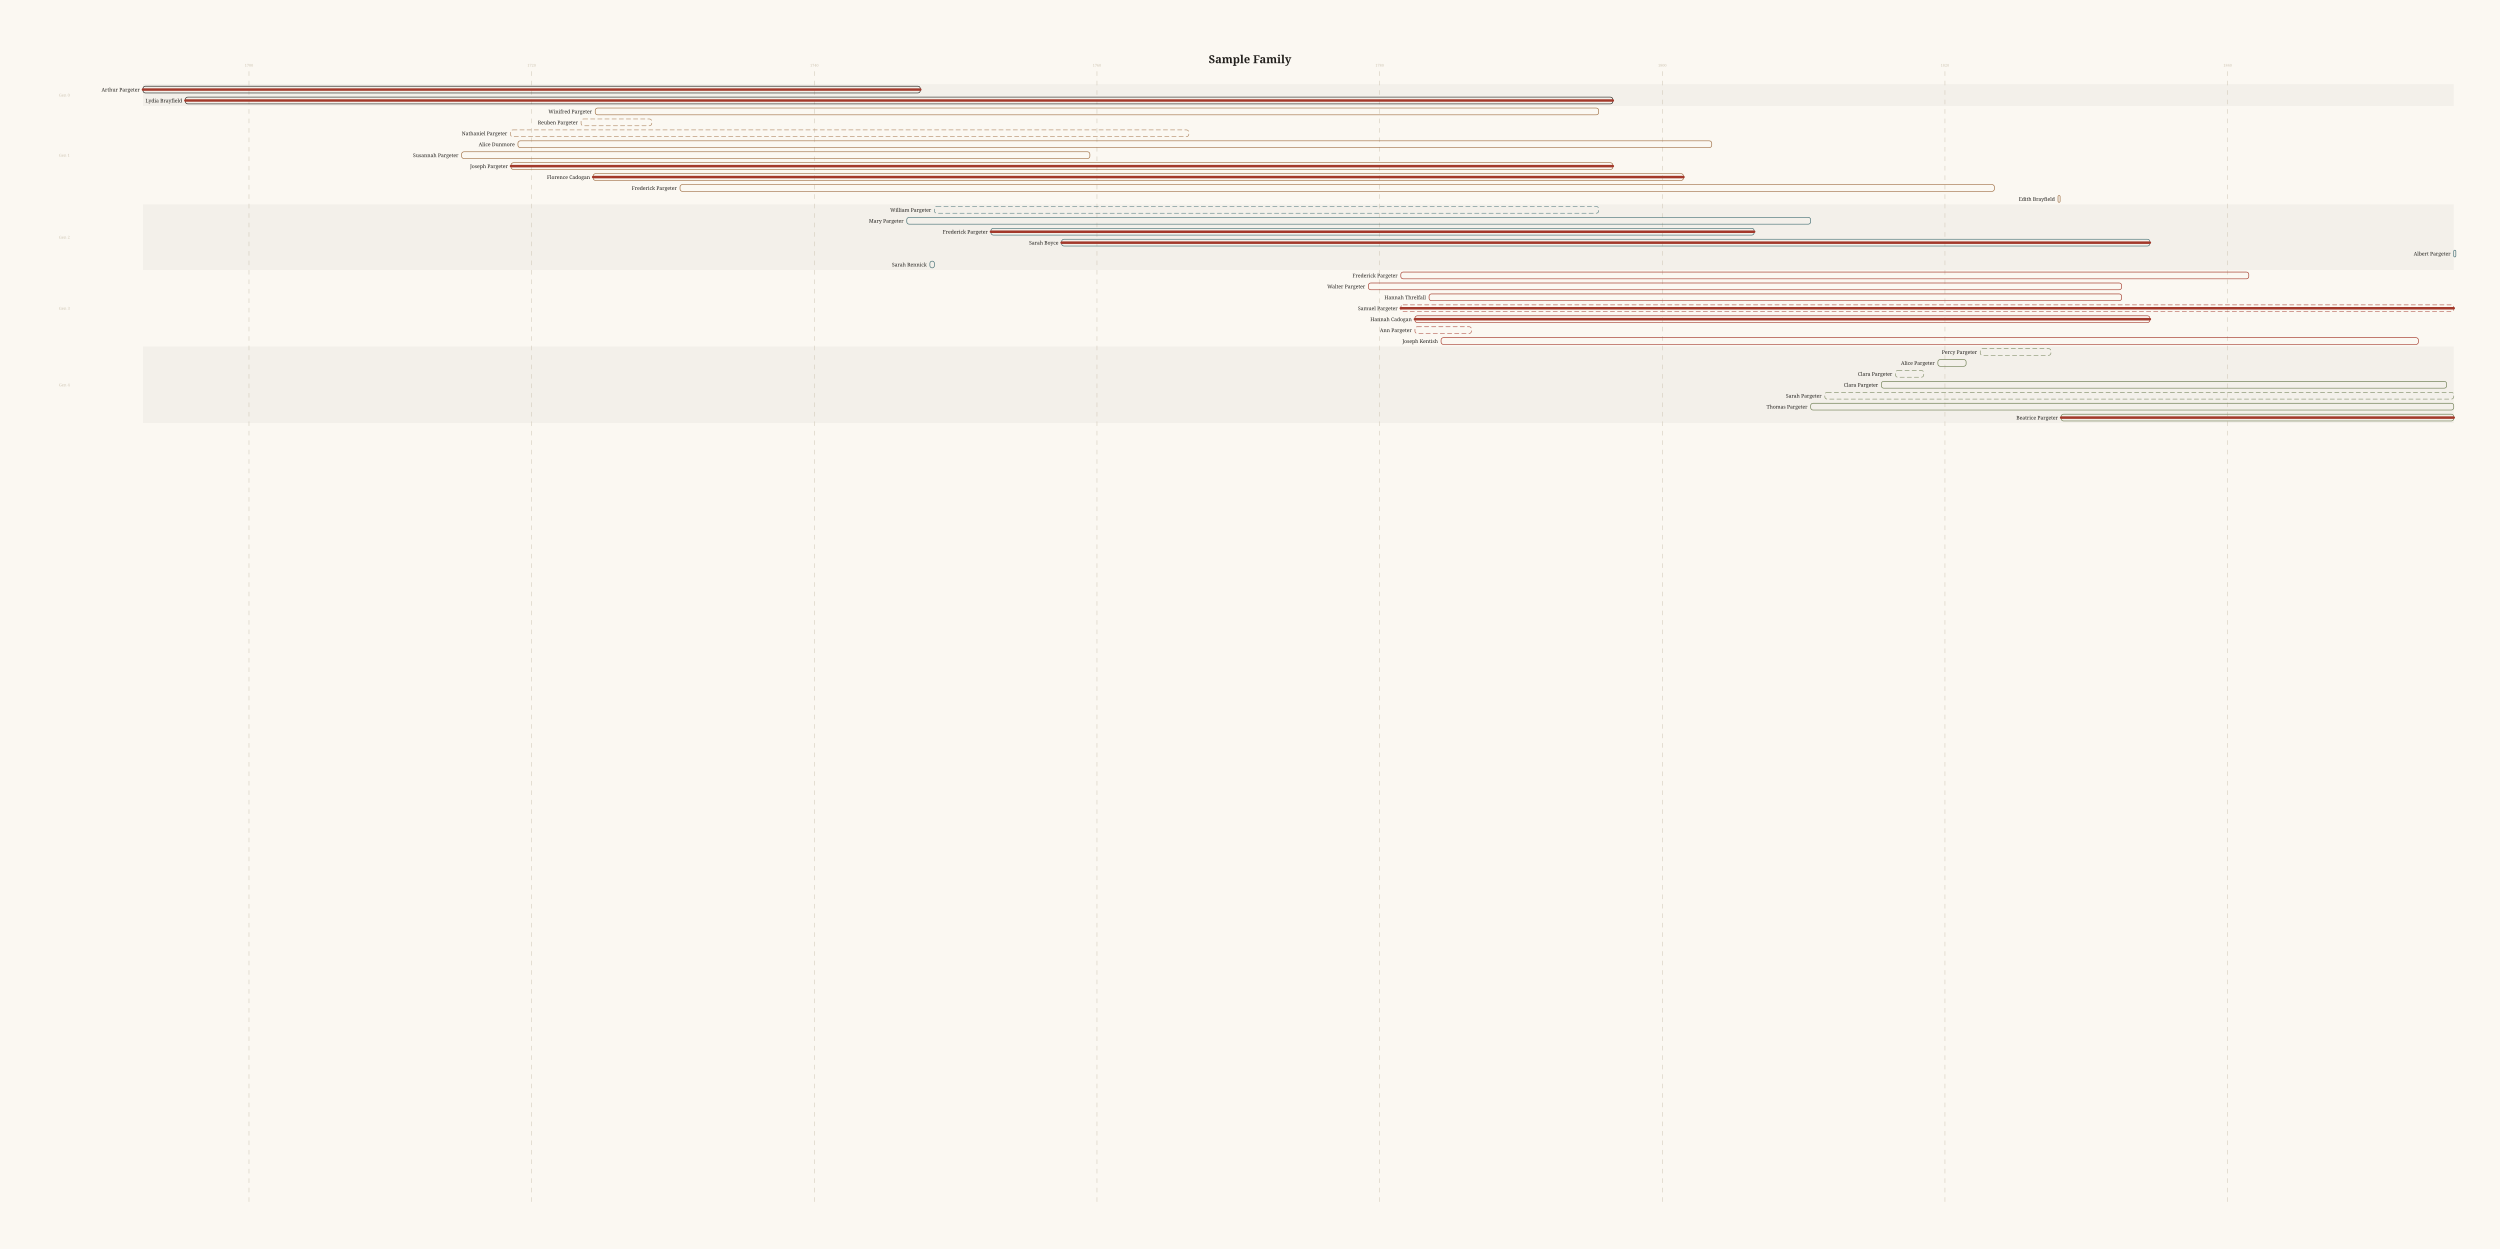
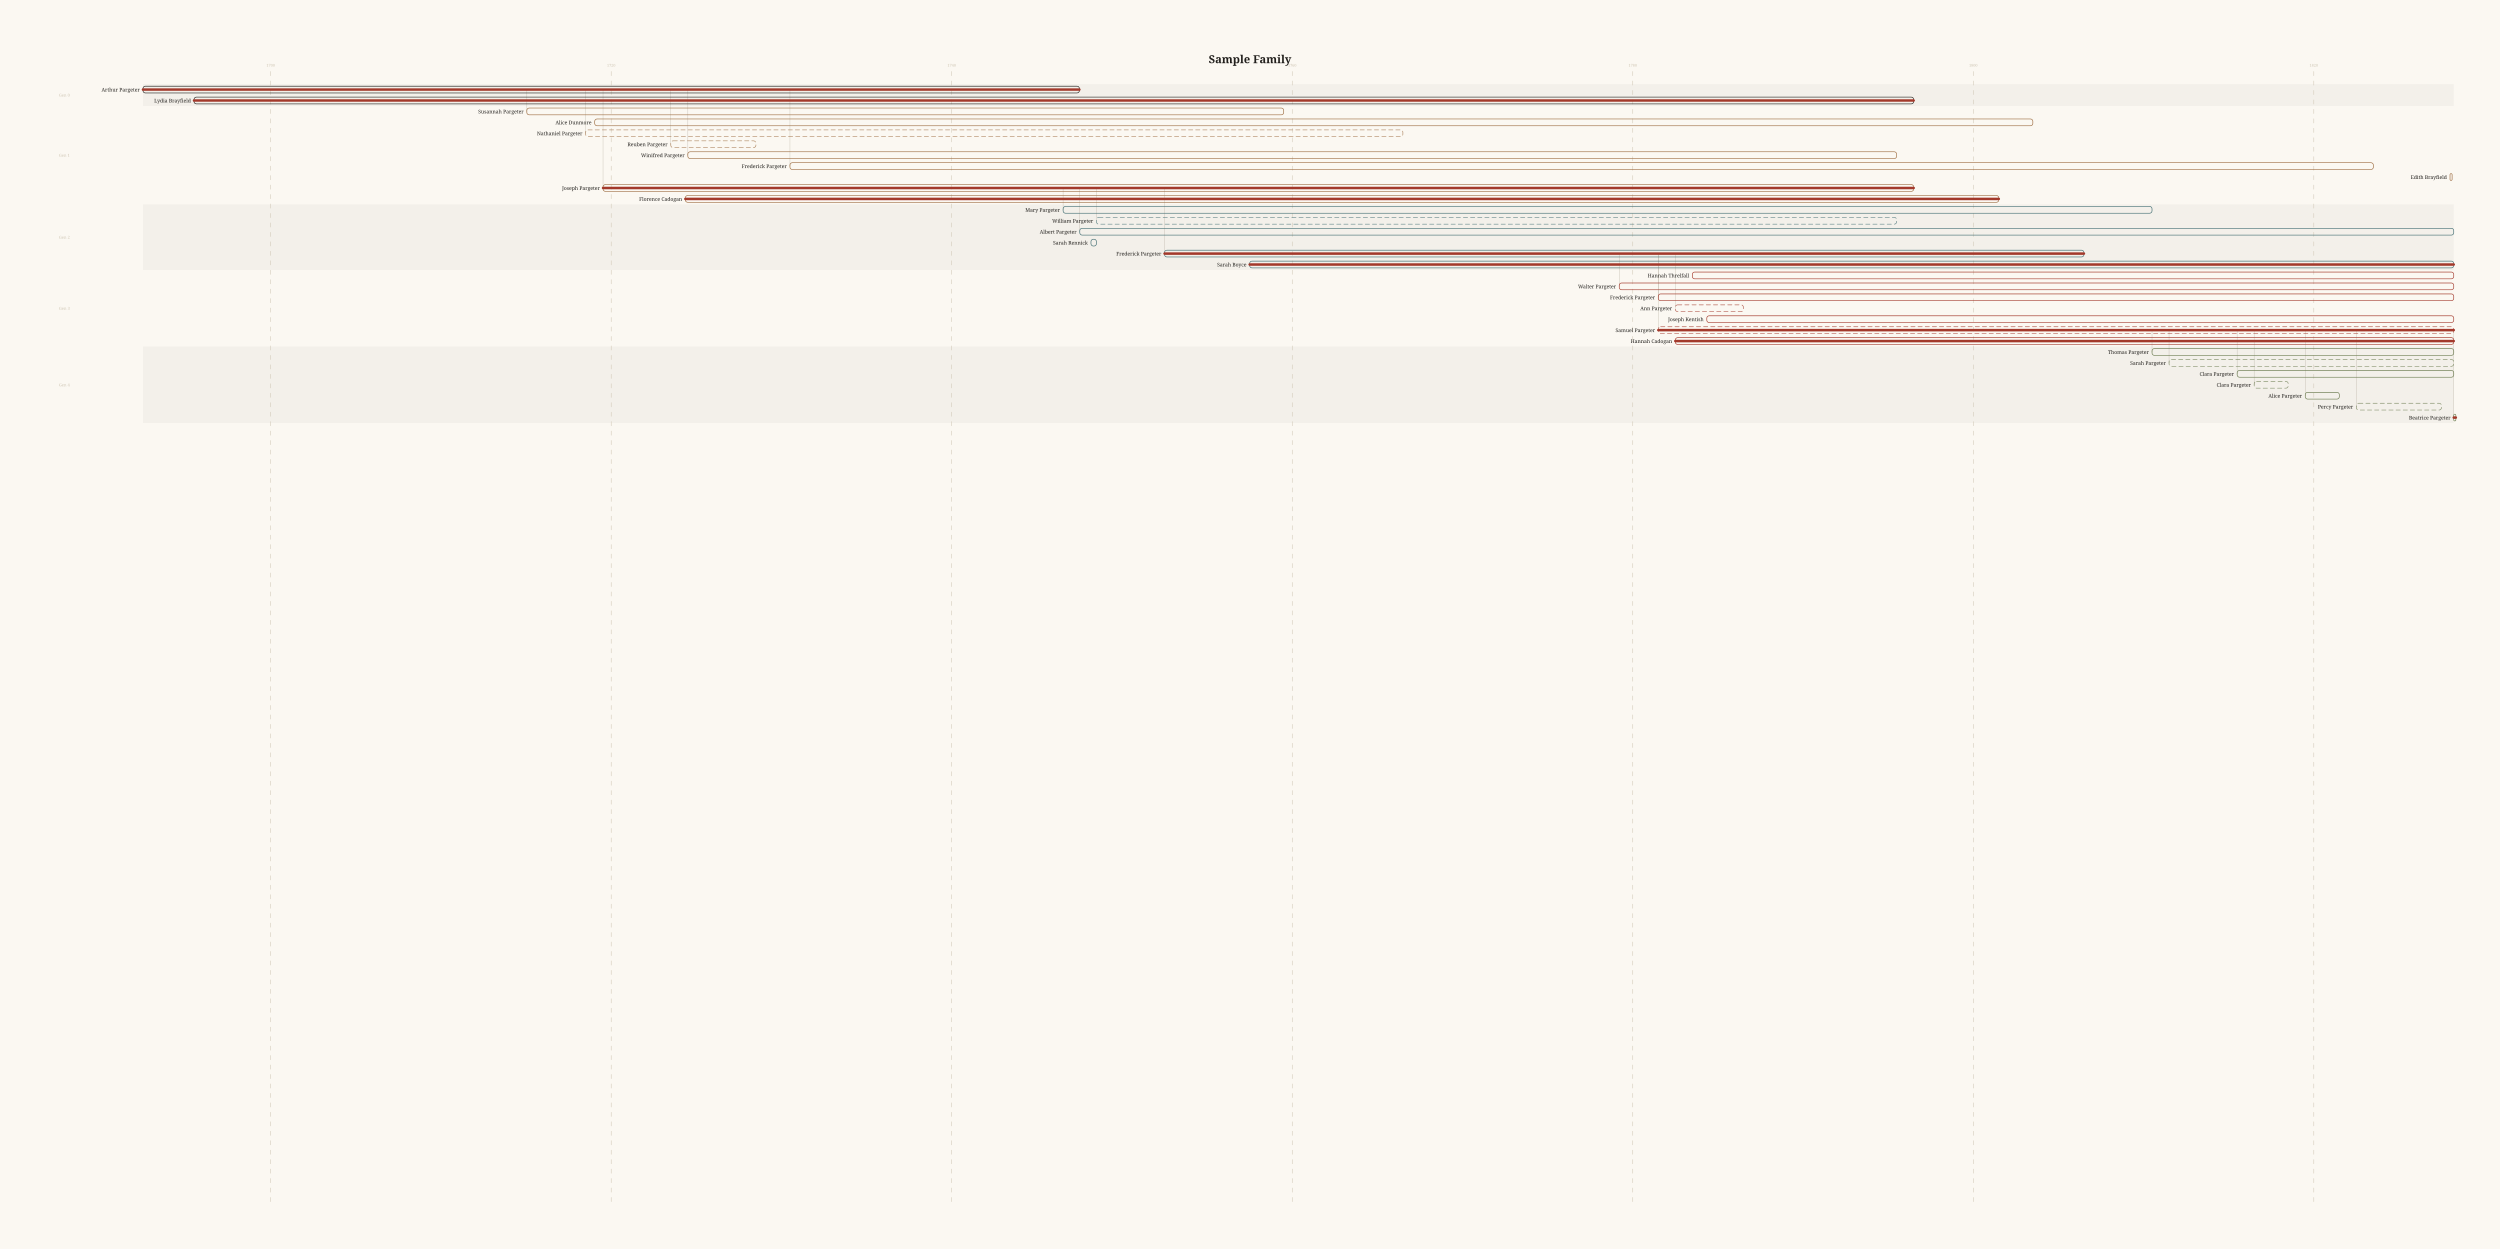
<svg xmlns="http://www.w3.org/2000/svg" width="1189mm" height="594mm" viewBox="0 0 1189 594">
  <rect x="0" y="0" width="1189" height="594" fill="#FBF8F2" />
  <g id="PRINT_ONLY">
    <rect x="68" y="40" width="1099" height="10.4" fill="#00000008" />
    <rect x="68" y="97.2" width="1099" height="31.2" fill="#00000008" />
    <rect x="68" y="164.8" width="1099" height="36.4" fill="#00000008" />
  </g>
  <g id="ENGRAVE">
-     <path d="M118.415,34L118.415,572" fill="none" stroke="#CFC6B4" stroke-width="0.25" stroke-linecap="round" stroke-linejoin="round" stroke-dasharray="2,2.5" />
-     <path d="M252.849,34L252.849,572" fill="none" stroke="#CFC6B4" stroke-width="0.25" stroke-linecap="round" stroke-linejoin="round" stroke-dasharray="2,2.5" />
-     <path d="M387.283,34L387.283,572" fill="none" stroke="#CFC6B4" stroke-width="0.25" stroke-linecap="round" stroke-linejoin="round" stroke-dasharray="2,2.5" />
-     <path d="M521.717,34L521.717,572" fill="none" stroke="#CFC6B4" stroke-width="0.25" stroke-linecap="round" stroke-linejoin="round" stroke-dasharray="2,2.5" />
-     <path d="M656.151,34L656.151,572" fill="none" stroke="#CFC6B4" stroke-width="0.25" stroke-linecap="round" stroke-linejoin="round" stroke-dasharray="2,2.5" />
-     <path d="M790.585,34L790.585,572" fill="none" stroke="#CFC6B4" stroke-width="0.25" stroke-linecap="round" stroke-linejoin="round" stroke-dasharray="2,2.5" />
-     <path d="M925.019,34L925.019,572" fill="none" stroke="#CFC6B4" stroke-width="0.25" stroke-linecap="round" stroke-linejoin="round" stroke-dasharray="2,2.5" />
-     <path d="M1059.453,34L1059.453,572" fill="none" stroke="#CFC6B4" stroke-width="0.25" stroke-linecap="round" stroke-linejoin="round" stroke-dasharray="2,2.5" />
-     <text x="118.415" y="31" font-family="'Iowan Old Style',Georgia,serif" font-size="1.8" fill="#CFC6B4" text-anchor="middle" dominant-baseline="central">1700</text>
-     <text x="252.849" y="31" font-family="'Iowan Old Style',Georgia,serif" font-size="1.8" fill="#CFC6B4" text-anchor="middle" dominant-baseline="central">1720</text>
-     <text x="387.283" y="31" font-family="'Iowan Old Style',Georgia,serif" font-size="1.8" fill="#CFC6B4" text-anchor="middle" dominant-baseline="central">1740</text>
-     <text x="521.717" y="31" font-family="'Iowan Old Style',Georgia,serif" font-size="1.8" fill="#CFC6B4" text-anchor="middle" dominant-baseline="central">1760</text>
-     <text x="656.151" y="31" font-family="'Iowan Old Style',Georgia,serif" font-size="1.8" fill="#CFC6B4" text-anchor="middle" dominant-baseline="central">1780</text>
-     <text x="790.585" y="31" font-family="'Iowan Old Style',Georgia,serif" font-size="1.8" fill="#CFC6B4" text-anchor="middle" dominant-baseline="central">1800</text>
-     <text x="925.019" y="31" font-family="'Iowan Old Style',Georgia,serif" font-size="1.8" fill="#CFC6B4" text-anchor="middle" dominant-baseline="central">1820</text>
-     <text x="1059.453" y="31" font-family="'Iowan Old Style',Georgia,serif" font-size="1.8" fill="#CFC6B4" text-anchor="middle" dominant-baseline="central">1840</text>
+     <path d="M128.735,34L128.735,572" fill="none" stroke="#CFC6B4" stroke-width="0.25" stroke-linecap="round" stroke-linejoin="round" stroke-dasharray="2,2.5" />
+     <path d="M290.687,34L290.687,572" fill="none" stroke="#CFC6B4" stroke-width="0.25" stroke-linecap="round" stroke-linejoin="round" stroke-dasharray="2,2.5" />
+     <path d="M452.638,34L452.638,572" fill="none" stroke="#CFC6B4" stroke-width="0.25" stroke-linecap="round" stroke-linejoin="round" stroke-dasharray="2,2.5" />
+     <path d="M614.59,34L614.59,572" fill="none" stroke="#CFC6B4" stroke-width="0.25" stroke-linecap="round" stroke-linejoin="round" stroke-dasharray="2,2.5" />
+     <path d="M776.542,34L776.542,572" fill="none" stroke="#CFC6B4" stroke-width="0.25" stroke-linecap="round" stroke-linejoin="round" stroke-dasharray="2,2.5" />
+     <path d="M938.494,34L938.494,572" fill="none" stroke="#CFC6B4" stroke-width="0.25" stroke-linecap="round" stroke-linejoin="round" stroke-dasharray="2,2.5" />
+     <path d="M1100.446,34L1100.446,572" fill="none" stroke="#CFC6B4" stroke-width="0.25" stroke-linecap="round" stroke-linejoin="round" stroke-dasharray="2,2.5" />
+     <text x="128.735" y="31" font-family="'Iowan Old Style',Georgia,serif" font-size="1.8" fill="#CFC6B4" text-anchor="middle" dominant-baseline="central">1700</text>
+     <text x="290.687" y="31" font-family="'Iowan Old Style',Georgia,serif" font-size="1.8" fill="#CFC6B4" text-anchor="middle" dominant-baseline="central">1720</text>
+     <text x="452.638" y="31" font-family="'Iowan Old Style',Georgia,serif" font-size="1.8" fill="#CFC6B4" text-anchor="middle" dominant-baseline="central">1740</text>
+     <text x="614.59" y="31" font-family="'Iowan Old Style',Georgia,serif" font-size="1.8" fill="#CFC6B4" text-anchor="middle" dominant-baseline="central">1760</text>
+     <text x="776.542" y="31" font-family="'Iowan Old Style',Georgia,serif" font-size="1.8" fill="#CFC6B4" text-anchor="middle" dominant-baseline="central">1780</text>
+     <text x="938.494" y="31" font-family="'Iowan Old Style',Georgia,serif" font-size="1.8" fill="#CFC6B4" text-anchor="middle" dominant-baseline="central">1800</text>
+     <text x="1100.446" y="31" font-family="'Iowan Old Style',Georgia,serif" font-size="1.8" fill="#CFC6B4" text-anchor="middle" dominant-baseline="central">1820</text>
    <text x="28" y="45.2" font-family="'Iowan Old Style',Georgia,serif" font-size="1.92" fill="#CFC6B4" text-anchor="start" dominant-baseline="central">Gen 0</text>
    <text x="28" y="73.8" font-family="'Iowan Old Style',Georgia,serif" font-size="1.92" fill="#CFC6B4" text-anchor="start" dominant-baseline="central">Gen 1</text>
    <text x="28" y="112.8" font-family="'Iowan Old Style',Georgia,serif" font-size="1.92" fill="#CFC6B4" text-anchor="start" dominant-baseline="central">Gen 2</text>
    <text x="28" y="146.6" font-family="'Iowan Old Style',Georgia,serif" font-size="1.92" fill="#CFC6B4" text-anchor="start" dominant-baseline="central">Gen 3</text>
    <text x="28" y="183" font-family="'Iowan Old Style',Georgia,serif" font-size="1.92" fill="#CFC6B4" text-anchor="start" dominant-baseline="central">Gen 4</text>
-     <path d="M981.393,196.988H1165.872A1.128,1.128 0 0,1 1167,198.116V199.084A1.128,1.128 0 0,1 1165.872,200.212H981.393A1.128,1.128 0 0,1 980.265,199.084V198.116A1.128,1.128 0 0,1 981.393,196.988Z" fill="none" stroke="#6B7B4F" stroke-width="0.3" stroke-linecap="round" stroke-linejoin="round" />
-     <path d="M862.28,191.788H1165.872A1.128,1.128 0 0,1 1167,192.916V193.884A1.128,1.128 0 0,1 1165.872,195.012H862.28A1.128,1.128 0 0,1 861.151,193.884V192.916A1.128,1.128 0 0,1 862.28,191.788Z" fill="none" stroke="#6B7B4F" stroke-width="0.3" stroke-linecap="round" stroke-linejoin="round" />
-     <path d="M869.001,186.588H1165.872A1.128,1.128 0 0,1 1167,187.716V188.684A1.128,1.128 0 0,1 1165.872,189.812H869.001A1.128,1.128 0 0,1 867.873,188.684V187.716A1.128,1.128 0 0,1 869.001,186.588Z" fill="none" stroke="#6B7B4F" stroke-width="0.3" stroke-linecap="round" stroke-linejoin="round" stroke-dasharray="2,1.4" opacity="0.8" />
-     <path d="M895.888,181.388H1162.499A1.128,1.128 0 0,1 1163.628,182.516V183.484A1.128,1.128 0 0,1 1162.499,184.612H895.888A1.128,1.128 0 0,1 894.76,183.484V182.516A1.128,1.128 0 0,1 895.888,181.388Z" fill="none" stroke="#6B7B4F" stroke-width="0.3" stroke-linecap="round" stroke-linejoin="round" />
-     <path d="M902.61,176.188H913.796A1.128,1.128 0 0,1 914.925,177.316V178.284A1.128,1.128 0 0,1 913.796,179.412H902.61A1.128,1.128 0 0,1 901.481,178.284V177.316A1.128,1.128 0 0,1 902.61,176.188Z" fill="none" stroke="#6B7B4F" stroke-width="0.3" stroke-linecap="round" stroke-linejoin="round" stroke-dasharray="2,1.4" opacity="0.8" />
-     <path d="M922.775,170.988H933.962A1.128,1.128 0 0,1 935.09,172.116V173.084A1.128,1.128 0 0,1 933.962,174.212H922.775A1.128,1.128 0 0,1 921.646,173.084V172.116A1.128,1.128 0 0,1 922.775,170.988Z" fill="none" stroke="#6B7B4F" stroke-width="0.3" stroke-linecap="round" stroke-linejoin="round" />
-     <path d="M942.94,165.788H974.292A1.128,1.128 0 0,1 975.42,166.916V167.884A1.128,1.128 0 0,1 974.292,169.012H942.94A1.128,1.128 0 0,1 941.812,167.884V166.916A1.128,1.128 0 0,1 942.94,165.788Z" fill="none" stroke="#6B7B4F" stroke-width="0.3" stroke-linecap="round" stroke-linejoin="round" stroke-dasharray="2,1.4" opacity="0.8" />
-     <path d="M667.36,144.988H1165.872A1.128,1.128 0 0,1 1167,146.116V147.084A1.128,1.128 0 0,1 1165.872,148.212H667.36A1.128,1.128 0 0,1 666.231,147.084V146.116A1.128,1.128 0 0,1 667.36,144.988Z" fill="none" stroke="#A3392B" stroke-width="0.3" stroke-linecap="round" stroke-linejoin="round" stroke-dasharray="2,1.4" opacity="0.8" />
-     <path d="M674.072,150.188H1021.344A1.128,1.128 0 0,1 1022.472,151.316V152.284A1.128,1.128 0 0,1 1021.344,153.412H674.072A1.128,1.128 0 0,1 672.944,152.284V151.316A1.128,1.128 0 0,1 674.072,150.188Z" fill="none" stroke="#A3392B" stroke-width="0.3" stroke-linecap="round" stroke-linejoin="round" />
-     <path d="M651.938,134.588H1007.909A1.128,1.128 0 0,1 1009.038,135.716V136.684A1.128,1.128 0 0,1 1007.909,137.812H651.938A1.128,1.128 0 0,1 650.809,136.684V135.716A1.128,1.128 0 0,1 651.938,134.588Z" fill="none" stroke="#A3392B" stroke-width="0.3" stroke-linecap="round" stroke-linejoin="round" />
-     <path d="M680.794,139.788H1007.909A1.128,1.128 0 0,1 1009.038,140.916V141.884A1.128,1.128 0 0,1 1007.909,143.012H680.794A1.128,1.128 0 0,1 679.665,141.884V140.916A1.128,1.128 0 0,1 680.794,139.788Z" fill="none" stroke="#A3392B" stroke-width="0.3" stroke-linecap="round" stroke-linejoin="round" />
-     <path d="M667.35,129.388H1068.396A1.128,1.128 0 0,1 1069.524,130.516V131.484A1.128,1.128 0 0,1 1068.396,132.612H667.35A1.128,1.128 0 0,1 666.222,131.484V130.516A1.128,1.128 0 0,1 667.35,129.388Z" fill="none" stroke="#A3392B" stroke-width="0.3" stroke-linecap="round" stroke-linejoin="round" />
-     <path d="M674.072,155.388H698.702A1.128,1.128 0 0,1 699.831,156.516V157.484A1.128,1.128 0 0,1 698.702,158.612H674.072A1.128,1.128 0 0,1 672.944,157.484V156.516A1.128,1.128 0 0,1 674.072,155.388Z" fill="none" stroke="#A3392B" stroke-width="0.3" stroke-linecap="round" stroke-linejoin="round" stroke-dasharray="2,1.4" opacity="0.8" />
-     <path d="M686.503,160.588H1149.056A1.128,1.128 0 0,1 1150.184,161.716V162.684A1.128,1.128 0 0,1 1149.056,163.812H686.503A1.128,1.128 0 0,1 685.375,162.684V161.716A1.128,1.128 0 0,1 686.503,160.588Z" fill="none" stroke="#A3392B" stroke-width="0.3" stroke-linecap="round" stroke-linejoin="round" />
-     <path d="M472.43,108.588H833.136A1.128,1.128 0 0,1 834.264,109.716V110.684A1.128,1.128 0 0,1 833.136,111.812H472.43A1.128,1.128 0 0,1 471.302,110.684V109.716A1.128,1.128 0 0,1 472.43,108.588Z" fill="none" stroke="#3E6B70" stroke-width="0.3" stroke-linecap="round" stroke-linejoin="round" />
-     <path d="M506.03,113.788H1021.344A1.128,1.128 0 0,1 1022.472,114.916V115.884A1.128,1.128 0 0,1 1021.344,117.012H506.03A1.128,1.128 0 0,1 504.901,115.884V114.916A1.128,1.128 0 0,1 506.03,113.788Z" fill="none" stroke="#3E6B70" stroke-width="0.3" stroke-linecap="round" stroke-linejoin="round" />
-     <path d="M432.385,103.388H860.023A1.128,1.128 0 0,1 861.151,104.516V105.484A1.128,1.128 0 0,1 860.023,106.612H432.385A1.128,1.128 0 0,1 431.257,105.484V104.516A1.128,1.128 0 0,1 432.385,103.388Z" fill="none" stroke="#3E6B70" stroke-width="0.3" stroke-linecap="round" stroke-linejoin="round" />
-     <path d="M445.534,98.188H759.197A1.128,1.128 0 0,1 760.326,99.316V100.284A1.128,1.128 0 0,1 759.197,101.412H445.534A1.128,1.128 0 0,1 444.406,100.284V99.316A1.128,1.128 0 0,1 445.534,98.188Z" fill="none" stroke="#3E6B70" stroke-width="0.3" stroke-linecap="round" stroke-linejoin="round" stroke-dasharray="2,1.4" opacity="0.8" />
-     <path d="M1167.5,118.988H1167.5A0.5,0.5 0 0,1 1168,119.488V121.712A0.5,0.5 0 0,1 1167.5,122.212H1167.5A0.5,0.5 0 0,1 1167,121.712V119.488A0.5,0.5 0 0,1 1167.5,118.988Z" fill="none" stroke="#3E6B70" stroke-width="0.3" stroke-linecap="round" stroke-linejoin="round" />
-     <path d="M443.334,124.188H443.334A1.081,1.081 0 0,1 444.415,125.269V126.331A1.081,1.081 0 0,1 443.334,127.412H443.334A1.081,1.081 0 0,1 442.253,126.331V125.269A1.081,1.081 0 0,1 443.334,124.188Z" fill="none" stroke="#3E6B70" stroke-width="0.3" stroke-linecap="round" stroke-linejoin="round" />
-     <path d="M244.178,77.388H765.928A1.128,1.128 0 0,1 767.057,78.516V79.484A1.128,1.128 0 0,1 765.928,80.612H244.178A1.128,1.128 0 0,1 243.049,79.484V78.516A1.128,1.128 0 0,1 244.178,77.388Z" fill="none" stroke="#9C6B3F" stroke-width="0.3" stroke-linecap="round" stroke-linejoin="round" />
-     <path d="M283.238,82.588H799.528A1.128,1.128 0 0,1 800.656,83.716V84.684A1.128,1.128 0 0,1 799.528,85.812H283.238A1.128,1.128 0 0,1 282.11,84.684V83.716A1.128,1.128 0 0,1 283.238,82.588Z" fill="none" stroke="#9C6B3F" stroke-width="0.3" stroke-linecap="round" stroke-linejoin="round" />
-     <path d="M220.663,72.188H517.216A1.128,1.128 0 0,1 518.345,73.316V74.284A1.128,1.128 0 0,1 517.216,75.412H220.663A1.128,1.128 0 0,1 219.535,74.284V73.316A1.128,1.128 0 0,1 220.663,72.188Z" fill="none" stroke="#9C6B3F" stroke-width="0.3" stroke-linecap="round" stroke-linejoin="round" />
-     <path d="M243.883,61.788H564.268A1.128,1.128 0 0,1 565.396,62.916V63.884A1.128,1.128 0 0,1 564.268,65.012H243.883A1.128,1.128 0 0,1 242.755,63.884V62.916A1.128,1.128 0 0,1 243.883,61.788Z" fill="none" stroke="#9C6B3F" stroke-width="0.3" stroke-linecap="round" stroke-linejoin="round" stroke-dasharray="2,1.4" opacity="0.8" />
-     <path d="M247.458,66.988H812.971A1.128,1.128 0 0,1 814.099,68.116V69.084A1.128,1.128 0 0,1 812.971,70.212H247.458A1.128,1.128 0 0,1 246.33,69.084V68.116A1.128,1.128 0 0,1 247.458,66.988Z" fill="none" stroke="#9C6B3F" stroke-width="0.3" stroke-linecap="round" stroke-linejoin="round" />
-     <path d="M277.492,56.588H308.853A1.128,1.128 0 0,1 309.981,57.716V58.684A1.128,1.128 0 0,1 308.853,59.812H277.492A1.128,1.128 0 0,1 276.363,58.684V57.716A1.128,1.128 0 0,1 277.492,56.588Z" fill="none" stroke="#9C6B3F" stroke-width="0.3" stroke-linecap="round" stroke-linejoin="round" stroke-dasharray="2,1.4" opacity="0.8" />
-     <path d="M284.223,51.388H759.197A1.128,1.128 0 0,1 760.326,52.516V53.484A1.128,1.128 0 0,1 759.197,54.612H284.223A1.128,1.128 0 0,1 283.094,53.484V52.516A1.128,1.128 0 0,1 284.223,51.388Z" fill="none" stroke="#9C6B3F" stroke-width="0.3" stroke-linecap="round" stroke-linejoin="round" />
-     <path d="M324.544,87.788H947.405A1.128,1.128 0 0,1 948.533,88.916V89.884A1.128,1.128 0 0,1 947.405,91.012H324.544A1.128,1.128 0 0,1 323.415,89.884V88.916A1.128,1.128 0 0,1 324.544,87.788Z" fill="none" stroke="#9C6B3F" stroke-width="0.3" stroke-linecap="round" stroke-linejoin="round" />
-     <path d="M979.292,92.988H979.292A0.5,0.5 0 0,1 979.792,93.488V95.712A0.5,0.5 0 0,1 979.292,96.212H979.292A0.5,0.5 0 0,1 978.792,95.712V93.488A0.5,0.5 0 0,1 979.292,92.988Z" fill="none" stroke="#9C6B3F" stroke-width="0.3" stroke-linecap="round" stroke-linejoin="round" />
-     <path d="M69.128,40.988H436.556A1.128,1.128 0 0,1 437.684,42.116V43.084A1.128,1.128 0 0,1 436.556,44.212H69.128A1.128,1.128 0 0,1 68,43.084V42.116A1.128,1.128 0 0,1 69.128,40.988Z" fill="none" stroke="#22201D" stroke-width="0.3" stroke-linecap="round" stroke-linejoin="round" />
-     <path d="M89.284,46.188H765.928A1.128,1.128 0 0,1 767.057,47.316V48.284A1.128,1.128 0 0,1 765.928,49.412H89.284A1.128,1.128 0 0,1 88.156,48.284V47.316A1.128,1.128 0 0,1 89.284,46.188Z" fill="none" stroke="#22201D" stroke-width="0.3" stroke-linecap="round" stroke-linejoin="round" />
-     <text x="978.765" y="198.6" font-family="'Iowan Old Style',Georgia,serif" font-size="2.4" fill="#22201D" text-anchor="end" dominant-baseline="central">Beatrice Pargeter</text>
-     <text x="859.651" y="193.4" font-family="'Iowan Old Style',Georgia,serif" font-size="2.4" fill="#22201D" text-anchor="end" dominant-baseline="central">Thomas Pargeter</text>
-     <text x="866.373" y="188.2" font-family="'Iowan Old Style',Georgia,serif" font-size="2.4" fill="#22201D" text-anchor="end" dominant-baseline="central">Sarah Pargeter</text>
-     <text x="893.26" y="183" font-family="'Iowan Old Style',Georgia,serif" font-size="2.4" fill="#22201D" text-anchor="end" dominant-baseline="central">Clara Pargeter</text>
-     <text x="899.981" y="177.8" font-family="'Iowan Old Style',Georgia,serif" font-size="2.4" fill="#22201D" text-anchor="end" dominant-baseline="central">Clara Pargeter</text>
-     <text x="920.146" y="172.6" font-family="'Iowan Old Style',Georgia,serif" font-size="2.4" fill="#22201D" text-anchor="end" dominant-baseline="central">Alice Pargeter</text>
-     <text x="940.312" y="167.4" font-family="'Iowan Old Style',Georgia,serif" font-size="2.4" fill="#22201D" text-anchor="end" dominant-baseline="central">Percy Pargeter</text>
-     <text x="664.731" y="146.6" font-family="'Iowan Old Style',Georgia,serif" font-size="2.4" fill="#22201D" text-anchor="end" dominant-baseline="central">Samuel Pargeter</text>
-     <text x="671.444" y="151.8" font-family="'Iowan Old Style',Georgia,serif" font-size="2.4" fill="#22201D" text-anchor="end" dominant-baseline="central">Hannah Cadogan</text>
-     <text x="649.309" y="136.2" font-family="'Iowan Old Style',Georgia,serif" font-size="2.4" fill="#22201D" text-anchor="end" dominant-baseline="central">Walter Pargeter</text>
-     <text x="678.165" y="141.4" font-family="'Iowan Old Style',Georgia,serif" font-size="2.4" fill="#22201D" text-anchor="end" dominant-baseline="central">Hannah Threlfall</text>
-     <text x="664.722" y="131" font-family="'Iowan Old Style',Georgia,serif" font-size="2.4" fill="#22201D" text-anchor="end" dominant-baseline="central">Frederick Pargeter</text>
-     <text x="671.444" y="157" font-family="'Iowan Old Style',Georgia,serif" font-size="2.4" fill="#22201D" text-anchor="end" dominant-baseline="central">Ann Pargeter</text>
-     <text x="683.875" y="162.2" font-family="'Iowan Old Style',Georgia,serif" font-size="2.4" fill="#22201D" text-anchor="end" dominant-baseline="central">Joseph Kentish</text>
-     <text x="469.802" y="110.2" font-family="'Iowan Old Style',Georgia,serif" font-size="2.4" fill="#22201D" text-anchor="end" dominant-baseline="central">Frederick Pargeter</text>
-     <text x="503.401" y="115.4" font-family="'Iowan Old Style',Georgia,serif" font-size="2.4" fill="#22201D" text-anchor="end" dominant-baseline="central">Sarah Boyce</text>
-     <text x="429.757" y="105" font-family="'Iowan Old Style',Georgia,serif" font-size="2.4" fill="#22201D" text-anchor="end" dominant-baseline="central">Mary Pargeter</text>
-     <text x="442.906" y="99.8" font-family="'Iowan Old Style',Georgia,serif" font-size="2.4" fill="#22201D" text-anchor="end" dominant-baseline="central">William Pargeter</text>
-     <text x="1165.5" y="120.6" font-family="'Iowan Old Style',Georgia,serif" font-size="2.4" fill="#22201D" text-anchor="end" dominant-baseline="central">Albert Pargeter</text>
-     <text x="440.753" y="125.8" font-family="'Iowan Old Style',Georgia,serif" font-size="2.4" fill="#22201D" text-anchor="end" dominant-baseline="central">Sarah Rennick</text>
-     <text x="241.549" y="79" font-family="'Iowan Old Style',Georgia,serif" font-size="2.4" fill="#22201D" text-anchor="end" dominant-baseline="central">Joseph Pargeter</text>
-     <text x="280.61" y="84.2" font-family="'Iowan Old Style',Georgia,serif" font-size="2.4" fill="#22201D" text-anchor="end" dominant-baseline="central">Florence Cadogan</text>
-     <text x="218.035" y="73.8" font-family="'Iowan Old Style',Georgia,serif" font-size="2.4" fill="#22201D" text-anchor="end" dominant-baseline="central">Susannah Pargeter</text>
-     <text x="241.255" y="63.4" font-family="'Iowan Old Style',Georgia,serif" font-size="2.4" fill="#22201D" text-anchor="end" dominant-baseline="central">Nathaniel Pargeter</text>
-     <text x="244.83" y="68.6" font-family="'Iowan Old Style',Georgia,serif" font-size="2.4" fill="#22201D" text-anchor="end" dominant-baseline="central">Alice Dunmore</text>
-     <text x="274.863" y="58.2" font-family="'Iowan Old Style',Georgia,serif" font-size="2.4" fill="#22201D" text-anchor="end" dominant-baseline="central">Reuben Pargeter</text>
-     <text x="281.594" y="53" font-family="'Iowan Old Style',Georgia,serif" font-size="2.4" fill="#22201D" text-anchor="end" dominant-baseline="central">Winifred Pargeter</text>
-     <text x="321.915" y="89.4" font-family="'Iowan Old Style',Georgia,serif" font-size="2.4" fill="#22201D" text-anchor="end" dominant-baseline="central">Frederick Pargeter</text>
-     <text x="977.292" y="94.6" font-family="'Iowan Old Style',Georgia,serif" font-size="2.4" fill="#22201D" text-anchor="end" dominant-baseline="central">Edith Brayfield</text>
+     <path d="M250.553,42.6C250.553,47.28 250.553,48.32 250.553,53" fill="none" stroke="#9A9382" stroke-width="0.22" stroke-linecap="round" stroke-linejoin="round" opacity="0.5" />
+     <path d="M505.614,89.4C505.614,94.08 505.614,95.12 505.614,99.8" fill="none" stroke="#9A9382" stroke-width="0.22" stroke-linecap="round" stroke-linejoin="round" opacity="0.5" />
+     <path d="M1023.505,157C1023.505,161.68 1023.505,162.72 1023.505,167.4" fill="none" stroke="#9A9382" stroke-width="0.22" stroke-linecap="round" stroke-linejoin="round" opacity="0.5" />
+     <path d="M770.107,120.6C770.107,127.62 770.107,129.18 770.107,136.2" fill="none" stroke="#9A9382" stroke-width="0.22" stroke-linecap="round" stroke-linejoin="round" opacity="0.5" />
+     <path d="M521.454,89.4C521.454,96.42 521.454,97.98 521.454,105" fill="none" stroke="#9A9382" stroke-width="0.22" stroke-linecap="round" stroke-linejoin="round" opacity="0.5" />
+     <path d="M1031.602,157C1031.602,164.02 1031.602,165.58 1031.602,172.6" fill="none" stroke="#9A9382" stroke-width="0.22" stroke-linecap="round" stroke-linejoin="round" opacity="0.5" />
+     <path d="M278.526,42.6C278.526,51.96 278.526,54.04 278.526,63.4" fill="none" stroke="#9A9382" stroke-width="0.22" stroke-linecap="round" stroke-linejoin="round" opacity="0.5" />
+     <path d="M788.674,120.6C788.674,129.96 788.674,132.04 788.674,141.4" fill="none" stroke="#9A9382" stroke-width="0.22" stroke-linecap="round" stroke-linejoin="round" opacity="0.5" />
+     <path d="M513.539,89.4C513.539,98.76 513.539,100.84 513.539,110.2" fill="none" stroke="#9A9382" stroke-width="0.22" stroke-linecap="round" stroke-linejoin="round" opacity="0.5" />
+     <path d="M1063.993,157C1063.993,166.36 1063.993,168.44 1063.993,177.8" fill="none" stroke="#9A9382" stroke-width="0.22" stroke-linecap="round" stroke-linejoin="round" opacity="0.5" />
+     <path d="M319.014,42.6C319.014,54.3 319.014,56.9 319.014,68.6" fill="none" stroke="#9A9382" stroke-width="0.22" stroke-linecap="round" stroke-linejoin="round" opacity="0.5" />
+     <path d="M796.772,120.6C796.772,132.3 796.772,134.9 796.772,146.6" fill="none" stroke="#9A9382" stroke-width="0.22" stroke-linecap="round" stroke-linejoin="round" opacity="0.5" />
+     <path d="M1072.09,157C1072.09,168.7 1072.09,171.3 1072.09,183" fill="none" stroke="#9A9382" stroke-width="0.22" stroke-linecap="round" stroke-linejoin="round" opacity="0.5" />
+     <path d="M553.856,89.4C553.856,103.44 553.856,106.56 553.856,120.6" fill="none" stroke="#9A9382" stroke-width="0.22" stroke-linecap="round" stroke-linejoin="round" opacity="0.5" />
+     <path d="M327.123,42.6C327.123,56.64 327.123,59.76 327.123,73.8" fill="none" stroke="#9A9382" stroke-width="0.22" stroke-linecap="round" stroke-linejoin="round" opacity="0.5" />
+     <path d="M1096.383,157C1096.383,171.04 1096.383,174.16 1096.383,188.2" fill="none" stroke="#9A9382" stroke-width="0.22" stroke-linecap="round" stroke-linejoin="round" opacity="0.5" />
+     <path d="M788.686,120.6C788.686,136.98 788.686,140.62 788.686,157" fill="none" stroke="#9A9382" stroke-width="0.22" stroke-linecap="round" stroke-linejoin="round" opacity="0.5" />
+     <path d="M375.697,42.6C375.697,58.98 375.697,62.62 375.697,79" fill="none" stroke="#9A9382" stroke-width="0.22" stroke-linecap="round" stroke-linejoin="round" opacity="0.5" />
+     <path d="M1120.676,157C1120.676,173.38 1120.676,177.02 1120.676,193.4" fill="none" stroke="#9A9382" stroke-width="0.22" stroke-linecap="round" stroke-linejoin="round" opacity="0.5" />
+     <path d="M1167,157C1167,175.72 1167,179.88 1167,198.6" fill="none" stroke="#9A9382" stroke-width="0.22" stroke-linecap="round" stroke-linejoin="round" opacity="0.5" />
+     <path d="M286.807,42.6C286.807,63.66 286.807,68.34 286.807,89.4" fill="none" stroke="#9A9382" stroke-width="0.22" stroke-linecap="round" stroke-linejoin="round" opacity="0.5" />
+     <path d="M69.128,40.988H512.228A1.128,1.128 0 0,1 513.356,42.116V43.084A1.128,1.128 0 0,1 512.228,44.212H69.128A1.128,1.128 0 0,1 68,43.084V42.116A1.128,1.128 0 0,1 69.128,40.988Z" fill="none" stroke="#22201D" stroke-width="0.3" stroke-linecap="round" stroke-linejoin="round" />
+     <path d="M251.682,51.388H609.399A1.128,1.128 0 0,1 610.528,52.516V53.484A1.128,1.128 0 0,1 609.399,54.612H251.682A1.128,1.128 0 0,1 250.553,53.484V52.516A1.128,1.128 0 0,1 251.682,51.388Z" fill="none" stroke="#9C6B3F" stroke-width="0.3" stroke-linecap="round" stroke-linejoin="round" />
+     <path d="M506.742,98.188H1022.376A1.128,1.128 0 0,1 1023.505,99.316V100.284A1.128,1.128 0 0,1 1022.376,101.412H506.742A1.128,1.128 0 0,1 505.614,100.284V99.316A1.128,1.128 0 0,1 506.742,98.188Z" fill="none" stroke="#3E6B70" stroke-width="0.3" stroke-linecap="round" stroke-linejoin="round" />
+     <path d="M805.998,129.388H1165.872A1.128,1.128 0 0,1 1167,130.516V131.484A1.128,1.128 0 0,1 1165.872,132.612H805.998A1.128,1.128 0 0,1 804.87,131.484V130.516A1.128,1.128 0 0,1 805.998,129.388Z" fill="none" stroke="#A3392B" stroke-width="0.3" stroke-linecap="round" stroke-linejoin="round" />
+     <path d="M1024.633,165.788H1165.872A1.128,1.128 0 0,1 1167,166.916V167.884A1.128,1.128 0 0,1 1165.872,169.012H1024.633A1.128,1.128 0 0,1 1023.505,167.884V166.916A1.128,1.128 0 0,1 1024.633,165.788Z" fill="none" stroke="#6B7B4F" stroke-width="0.3" stroke-linecap="round" stroke-linejoin="round" />
+     <path d="M93.41,46.188H909.021A1.128,1.128 0 0,1 910.149,47.316V48.284A1.128,1.128 0 0,1 909.021,49.412H93.41A1.128,1.128 0 0,1 92.282,48.284V47.316A1.128,1.128 0 0,1 93.41,46.188Z" fill="none" stroke="#22201D" stroke-width="0.3" stroke-linecap="round" stroke-linejoin="round" />
+     <path d="M771.236,134.588H1165.872A1.128,1.128 0 0,1 1167,135.716V136.684A1.128,1.128 0 0,1 1165.872,137.812H771.236A1.128,1.128 0 0,1 770.107,136.684V135.716A1.128,1.128 0 0,1 771.236,134.588Z" fill="none" stroke="#A3392B" stroke-width="0.3" stroke-linecap="round" stroke-linejoin="round" />
+     <path d="M283.961,56.588H965.693A1.128,1.128 0 0,1 966.822,57.716V58.684A1.128,1.128 0 0,1 965.693,59.812H283.961A1.128,1.128 0 0,1 282.833,58.684V57.716A1.128,1.128 0 0,1 283.961,56.588Z" fill="none" stroke="#9C6B3F" stroke-width="0.3" stroke-linecap="round" stroke-linejoin="round" />
+     <path d="M522.582,103.388H900.912A1.128,1.128 0 0,1 902.041,104.516V105.484A1.128,1.128 0 0,1 900.912,106.612H522.582A1.128,1.128 0 0,1 521.454,105.484V104.516A1.128,1.128 0 0,1 522.582,103.388Z" fill="none" stroke="#3E6B70" stroke-width="0.3" stroke-linecap="round" stroke-linejoin="round" stroke-dasharray="2,1.4" opacity="0.8" />
+     <path d="M1032.731,170.988H1165.872A1.128,1.128 0 0,1 1167,172.116V173.084A1.128,1.128 0 0,1 1165.872,174.212H1032.731A1.128,1.128 0 0,1 1031.602,173.084V172.116A1.128,1.128 0 0,1 1032.731,170.988Z" fill="none" stroke="#6B7B4F" stroke-width="0.3" stroke-linecap="round" stroke-linejoin="round" stroke-dasharray="2,1.4" opacity="0.8" />
+     <path d="M279.655,61.788H666.082A1.128,1.128 0 0,1 667.211,62.916V63.884A1.128,1.128 0 0,1 666.082,65.012H279.655A1.128,1.128 0 0,1 278.526,63.884V62.916A1.128,1.128 0 0,1 279.655,61.788Z" fill="none" stroke="#9C6B3F" stroke-width="0.3" stroke-linecap="round" stroke-linejoin="round" stroke-dasharray="2,1.4" opacity="0.8" />
+     <path d="M789.803,139.788H1165.872A1.128,1.128 0 0,1 1167,140.916V141.884A1.128,1.128 0 0,1 1165.872,143.012H789.803A1.128,1.128 0 0,1 788.674,141.884V140.916A1.128,1.128 0 0,1 789.803,139.788Z" fill="none" stroke="#A3392B" stroke-width="0.3" stroke-linecap="round" stroke-linejoin="round" />
+     <path d="M514.668,108.588H1165.872A1.128,1.128 0 0,1 1167,109.716V110.684A1.128,1.128 0 0,1 1165.872,111.812H514.668A1.128,1.128 0 0,1 513.539,110.684V109.716A1.128,1.128 0 0,1 514.668,108.588Z" fill="none" stroke="#3E6B70" stroke-width="0.3" stroke-linecap="round" stroke-linejoin="round" />
+     <path d="M1065.121,176.188H1165.872A1.128,1.128 0 0,1 1167,177.316V178.284A1.128,1.128 0 0,1 1165.872,179.412H1065.121A1.128,1.128 0 0,1 1063.993,178.284V177.316A1.128,1.128 0 0,1 1065.121,176.188Z" fill="none" stroke="#6B7B4F" stroke-width="0.3" stroke-linecap="round" stroke-linejoin="round" />
+     <path d="M320.143,66.988H358.385A1.128,1.128 0 0,1 359.513,68.116V69.084A1.128,1.128 0 0,1 358.385,70.212H320.143A1.128,1.128 0 0,1 319.014,69.084V68.116A1.128,1.128 0 0,1 320.143,66.988Z" fill="none" stroke="#9C6B3F" stroke-width="0.3" stroke-linecap="round" stroke-linejoin="round" stroke-dasharray="2,1.4" opacity="0.8" />
+     <path d="M519.989,113.788H520.337A1.128,1.128 0 0,1 521.465,114.916V115.884A1.128,1.128 0 0,1 520.337,117.012H519.989A1.128,1.128 0 0,1 518.86,115.884V114.916A1.128,1.128 0 0,1 519.989,113.788Z" fill="none" stroke="#3E6B70" stroke-width="0.3" stroke-linecap="round" stroke-linejoin="round" />
+     <path d="M797.9,144.988H828.034A1.128,1.128 0 0,1 829.163,146.116V147.084A1.128,1.128 0 0,1 828.034,148.212H797.9A1.128,1.128 0 0,1 796.772,147.084V146.116A1.128,1.128 0 0,1 797.9,144.988Z" fill="none" stroke="#A3392B" stroke-width="0.3" stroke-linecap="round" stroke-linejoin="round" stroke-dasharray="2,1.4" opacity="0.8" />
+     <path d="M1073.219,181.388H1087.157A1.128,1.128 0 0,1 1088.285,182.516V183.484A1.128,1.128 0 0,1 1087.157,184.612H1073.219A1.128,1.128 0 0,1 1072.09,183.484V182.516A1.128,1.128 0 0,1 1073.219,181.388Z" fill="none" stroke="#6B7B4F" stroke-width="0.3" stroke-linecap="round" stroke-linejoin="round" stroke-dasharray="2,1.4" opacity="0.8" />
+     <path d="M812.876,150.188H1165.872A1.128,1.128 0 0,1 1167,151.316V152.284A1.128,1.128 0 0,1 1165.872,153.412H812.876A1.128,1.128 0 0,1 811.748,152.284V151.316A1.128,1.128 0 0,1 812.876,150.188Z" fill="none" stroke="#A3392B" stroke-width="0.3" stroke-linecap="round" stroke-linejoin="round" />
+     <path d="M554.984,118.988H989.986A1.128,1.128 0 0,1 991.114,120.116V121.084A1.128,1.128 0 0,1 989.986,122.212H554.984A1.128,1.128 0 0,1 553.856,121.084V120.116A1.128,1.128 0 0,1 554.984,118.988Z" fill="none" stroke="#3E6B70" stroke-width="0.3" stroke-linecap="round" stroke-linejoin="round" />
+     <path d="M328.251,72.188H900.912A1.128,1.128 0 0,1 902.041,73.316V74.284A1.128,1.128 0 0,1 900.912,75.412H328.251A1.128,1.128 0 0,1 327.123,74.284V73.316A1.128,1.128 0 0,1 328.251,72.188Z" fill="none" stroke="#9C6B3F" stroke-width="0.3" stroke-linecap="round" stroke-linejoin="round" />
+     <path d="M1097.511,186.588H1111.45A1.128,1.128 0 0,1 1112.578,187.716V188.684A1.128,1.128 0 0,1 1111.45,189.812H1097.511A1.128,1.128 0 0,1 1096.383,188.684V187.716A1.128,1.128 0 0,1 1097.511,186.588Z" fill="none" stroke="#6B7B4F" stroke-width="0.3" stroke-linecap="round" stroke-linejoin="round" />
+     <path d="M789.814,155.388H1165.872A1.128,1.128 0 0,1 1167,156.516V157.484A1.128,1.128 0 0,1 1165.872,158.612H789.814A1.128,1.128 0 0,1 788.686,157.484V156.516A1.128,1.128 0 0,1 789.814,155.388Z" fill="none" stroke="#A3392B" stroke-width="0.3" stroke-linecap="round" stroke-linejoin="round" stroke-dasharray="2,1.4" opacity="0.8" />
+     <path d="M595.461,124.188H1165.872A1.128,1.128 0 0,1 1167,125.316V126.284A1.128,1.128 0 0,1 1165.872,127.412H595.461A1.128,1.128 0 0,1 594.332,126.284V125.316A1.128,1.128 0 0,1 595.461,124.188Z" fill="none" stroke="#3E6B70" stroke-width="0.3" stroke-linecap="round" stroke-linejoin="round" />
+     <path d="M376.826,77.388H1127.645A1.128,1.128 0 0,1 1128.773,78.516V79.484A1.128,1.128 0 0,1 1127.645,80.612H376.826A1.128,1.128 0 0,1 375.697,79.484V78.516A1.128,1.128 0 0,1 376.826,77.388Z" fill="none" stroke="#9C6B3F" stroke-width="0.3" stroke-linecap="round" stroke-linejoin="round" />
+     <path d="M797.9,160.588H1165.872A1.128,1.128 0 0,1 1167,161.716V162.684A1.128,1.128 0 0,1 1165.872,163.812H797.9A1.128,1.128 0 0,1 796.772,162.684V161.716A1.128,1.128 0 0,1 797.9,160.588Z" fill="none" stroke="#A3392B" stroke-width="0.3" stroke-linecap="round" stroke-linejoin="round" />
+     <path d="M1121.804,191.788H1160.035A1.128,1.128 0 0,1 1161.164,192.916V193.884A1.128,1.128 0 0,1 1160.035,195.012H1121.804A1.128,1.128 0 0,1 1120.676,193.884V192.916A1.128,1.128 0 0,1 1121.804,191.788Z" fill="none" stroke="#6B7B4F" stroke-width="0.3" stroke-linecap="round" stroke-linejoin="round" stroke-dasharray="2,1.4" opacity="0.8" />
+     <path d="M1165.726,82.588H1165.726A0.5,0.5 0 0,1 1166.226,83.088V85.312A0.5,0.5 0 0,1 1165.726,85.812H1165.726A0.5,0.5 0 0,1 1165.226,85.312V83.088A0.5,0.5 0 0,1 1165.726,82.588Z" fill="none" stroke="#9C6B3F" stroke-width="0.3" stroke-linecap="round" stroke-linejoin="round" />
+     <path d="M1167.5,196.988H1167.5A0.5,0.5 0 0,1 1168,197.488V199.712A0.5,0.5 0 0,1 1167.5,200.212H1167.5A0.5,0.5 0 0,1 1167,199.712V197.488A0.5,0.5 0 0,1 1167.5,196.988Z" fill="none" stroke="#6B7B4F" stroke-width="0.3" stroke-linecap="round" stroke-linejoin="round" />
+     <path d="M287.935,87.788H909.021A1.128,1.128 0 0,1 910.149,88.916V89.884A1.128,1.128 0 0,1 909.021,91.012H287.935A1.128,1.128 0 0,1 286.807,89.884V88.916A1.128,1.128 0 0,1 287.935,87.788Z" fill="none" stroke="#9C6B3F" stroke-width="0.3" stroke-linecap="round" stroke-linejoin="round" />
+     <path d="M327.065,92.988H949.498A1.128,1.128 0 0,1 950.626,94.116V95.084A1.128,1.128 0 0,1 949.498,96.212H327.065A1.128,1.128 0 0,1 325.937,95.084V94.116A1.128,1.128 0 0,1 327.065,92.988Z" fill="none" stroke="#9C6B3F" stroke-width="0.3" stroke-linecap="round" stroke-linejoin="round" />
    <text x="66.5" y="42.6" font-family="'Iowan Old Style',Georgia,serif" font-size="2.4" fill="#22201D" text-anchor="end" dominant-baseline="central">Arthur Pargeter</text>
-     <text x="86.656" y="47.8" font-family="'Iowan Old Style',Georgia,serif" font-size="2.4" fill="#22201D" text-anchor="end" dominant-baseline="central">Lydia Brayfield</text>
+     <text x="249.053" y="53" font-family="'Iowan Old Style',Georgia,serif" font-size="2.4" fill="#22201D" text-anchor="end" dominant-baseline="central">Susannah Pargeter</text>
+     <text x="504.114" y="99.8" font-family="'Iowan Old Style',Georgia,serif" font-size="2.4" fill="#22201D" text-anchor="end" dominant-baseline="central">Mary Pargeter</text>
+     <text x="803.37" y="131" font-family="'Iowan Old Style',Georgia,serif" font-size="2.4" fill="#22201D" text-anchor="end" dominant-baseline="central">Hannah Threlfall</text>
+     <text x="1022.005" y="167.4" font-family="'Iowan Old Style',Georgia,serif" font-size="2.4" fill="#22201D" text-anchor="end" dominant-baseline="central">Thomas Pargeter</text>
+     <text x="90.782" y="47.8" font-family="'Iowan Old Style',Georgia,serif" font-size="2.4" fill="#22201D" text-anchor="end" dominant-baseline="central">Lydia Brayfield</text>
+     <text x="768.607" y="136.2" font-family="'Iowan Old Style',Georgia,serif" font-size="2.4" fill="#22201D" text-anchor="end" dominant-baseline="central">Walter Pargeter</text>
+     <text x="281.333" y="58.2" font-family="'Iowan Old Style',Georgia,serif" font-size="2.4" fill="#22201D" text-anchor="end" dominant-baseline="central">Alice Dunmore</text>
+     <text x="519.954" y="105" font-family="'Iowan Old Style',Georgia,serif" font-size="2.4" fill="#22201D" text-anchor="end" dominant-baseline="central">William Pargeter</text>
+     <text x="1030.102" y="172.6" font-family="'Iowan Old Style',Georgia,serif" font-size="2.4" fill="#22201D" text-anchor="end" dominant-baseline="central">Sarah Pargeter</text>
+     <text x="277.026" y="63.4" font-family="'Iowan Old Style',Georgia,serif" font-size="2.4" fill="#22201D" text-anchor="end" dominant-baseline="central">Nathaniel Pargeter</text>
+     <text x="787.174" y="141.4" font-family="'Iowan Old Style',Georgia,serif" font-size="2.4" fill="#22201D" text-anchor="end" dominant-baseline="central">Frederick Pargeter</text>
+     <text x="512.039" y="110.2" font-family="'Iowan Old Style',Georgia,serif" font-size="2.4" fill="#22201D" text-anchor="end" dominant-baseline="central">Albert Pargeter</text>
+     <text x="1062.493" y="177.8" font-family="'Iowan Old Style',Georgia,serif" font-size="2.4" fill="#22201D" text-anchor="end" dominant-baseline="central">Clara Pargeter</text>
+     <text x="317.514" y="68.6" font-family="'Iowan Old Style',Georgia,serif" font-size="2.4" fill="#22201D" text-anchor="end" dominant-baseline="central">Reuben Pargeter</text>
+     <text x="517.36" y="115.4" font-family="'Iowan Old Style',Georgia,serif" font-size="2.4" fill="#22201D" text-anchor="end" dominant-baseline="central">Sarah Rennick</text>
+     <text x="795.272" y="146.6" font-family="'Iowan Old Style',Georgia,serif" font-size="2.4" fill="#22201D" text-anchor="end" dominant-baseline="central">Ann Pargeter</text>
+     <text x="1070.59" y="183" font-family="'Iowan Old Style',Georgia,serif" font-size="2.4" fill="#22201D" text-anchor="end" dominant-baseline="central">Clara Pargeter</text>
+     <text x="810.248" y="151.8" font-family="'Iowan Old Style',Georgia,serif" font-size="2.4" fill="#22201D" text-anchor="end" dominant-baseline="central">Joseph Kentish</text>
+     <text x="552.356" y="120.6" font-family="'Iowan Old Style',Georgia,serif" font-size="2.4" fill="#22201D" text-anchor="end" dominant-baseline="central">Frederick Pargeter</text>
+     <text x="325.623" y="73.8" font-family="'Iowan Old Style',Georgia,serif" font-size="2.4" fill="#22201D" text-anchor="end" dominant-baseline="central">Winifred Pargeter</text>
+     <text x="1094.883" y="188.2" font-family="'Iowan Old Style',Georgia,serif" font-size="2.4" fill="#22201D" text-anchor="end" dominant-baseline="central">Alice Pargeter</text>
+     <text x="787.186" y="157" font-family="'Iowan Old Style',Georgia,serif" font-size="2.4" fill="#22201D" text-anchor="end" dominant-baseline="central">Samuel Pargeter</text>
+     <text x="592.832" y="125.8" font-family="'Iowan Old Style',Georgia,serif" font-size="2.4" fill="#22201D" text-anchor="end" dominant-baseline="central">Sarah Boyce</text>
+     <text x="374.197" y="79" font-family="'Iowan Old Style',Georgia,serif" font-size="2.4" fill="#22201D" text-anchor="end" dominant-baseline="central">Frederick Pargeter</text>
+     <text x="795.272" y="162.2" font-family="'Iowan Old Style',Georgia,serif" font-size="2.4" fill="#22201D" text-anchor="end" dominant-baseline="central">Hannah Cadogan</text>
+     <text x="1119.176" y="193.4" font-family="'Iowan Old Style',Georgia,serif" font-size="2.4" fill="#22201D" text-anchor="end" dominant-baseline="central">Percy Pargeter</text>
+     <text x="1163.726" y="84.2" font-family="'Iowan Old Style',Georgia,serif" font-size="2.4" fill="#22201D" text-anchor="end" dominant-baseline="central">Edith Brayfield</text>
+     <text x="1165.5" y="198.6" font-family="'Iowan Old Style',Georgia,serif" font-size="2.4" fill="#22201D" text-anchor="end" dominant-baseline="central">Beatrice Pargeter</text>
+     <text x="285.307" y="89.4" font-family="'Iowan Old Style',Georgia,serif" font-size="2.4" fill="#22201D" text-anchor="end" dominant-baseline="central">Joseph Pargeter</text>
+     <text x="324.437" y="94.6" font-family="'Iowan Old Style',Georgia,serif" font-size="2.4" fill="#22201D" text-anchor="end" dominant-baseline="central">Florence Cadogan</text>
    <text x="594.5" y="28" font-family="'Iowan Old Style',Georgia,serif" font-size="5.28" fill="#22201D" text-anchor="middle" dominant-baseline="central" font-weight="600">Sample Family</text>
  </g>
  <g id="ENGRAVE_DEEP">
-     <path d="M980.265,198.6L1167,198.6" fill="none" stroke="#A3392B" stroke-width="1.2" stroke-linecap="round" stroke-linejoin="round" />
-     <path d="M666.231,146.6L1167,146.6" fill="none" stroke="#A3392B" stroke-width="1.2" stroke-linecap="round" stroke-linejoin="round" />
-     <path d="M672.944,151.8L1022.472,151.8" fill="none" stroke="#A3392B" stroke-width="1.2" stroke-linecap="round" stroke-linejoin="round" />
-     <path d="M471.302,110.2L834.264,110.2" fill="none" stroke="#A3392B" stroke-width="1.2" stroke-linecap="round" stroke-linejoin="round" />
-     <path d="M504.901,115.4L1022.472,115.4" fill="none" stroke="#A3392B" stroke-width="1.2" stroke-linecap="round" stroke-linejoin="round" />
-     <path d="M243.049,79L767.057,79" fill="none" stroke="#A3392B" stroke-width="1.2" stroke-linecap="round" stroke-linejoin="round" />
-     <path d="M282.11,84.2L800.656,84.2" fill="none" stroke="#A3392B" stroke-width="1.2" stroke-linecap="round" stroke-linejoin="round" />
-     <path d="M68,42.6L437.684,42.6" fill="none" stroke="#A3392B" stroke-width="1.2" stroke-linecap="round" stroke-linejoin="round" />
-     <path d="M88.156,47.8L767.057,47.8" fill="none" stroke="#A3392B" stroke-width="1.2" stroke-linecap="round" stroke-linejoin="round" />
+     <path d="M68,42.6L513.356,42.6" fill="none" stroke="#A3392B" stroke-width="1.2" stroke-linecap="round" stroke-linejoin="round" />
+     <path d="M92.282,47.8L910.149,47.8" fill="none" stroke="#A3392B" stroke-width="1.2" stroke-linecap="round" stroke-linejoin="round" />
+     <path d="M553.856,120.6L991.114,120.6" fill="none" stroke="#A3392B" stroke-width="1.2" stroke-linecap="round" stroke-linejoin="round" />
+     <path d="M788.686,157L1167,157" fill="none" stroke="#A3392B" stroke-width="1.2" stroke-linecap="round" stroke-linejoin="round" />
+     <path d="M594.332,125.8L1167,125.8" fill="none" stroke="#A3392B" stroke-width="1.2" stroke-linecap="round" stroke-linejoin="round" />
+     <path d="M796.772,162.2L1167,162.2" fill="none" stroke="#A3392B" stroke-width="1.2" stroke-linecap="round" stroke-linejoin="round" />
+     <path d="M1167,198.6L1168,198.6" fill="none" stroke="#A3392B" stroke-width="1.2" stroke-linecap="round" stroke-linejoin="round" />
+     <path d="M286.807,89.4L910.149,89.4" fill="none" stroke="#A3392B" stroke-width="1.2" stroke-linecap="round" stroke-linejoin="round" />
+     <path d="M325.937,94.6L950.626,94.6" fill="none" stroke="#A3392B" stroke-width="1.2" stroke-linecap="round" stroke-linejoin="round" />
  </g>
</svg>
